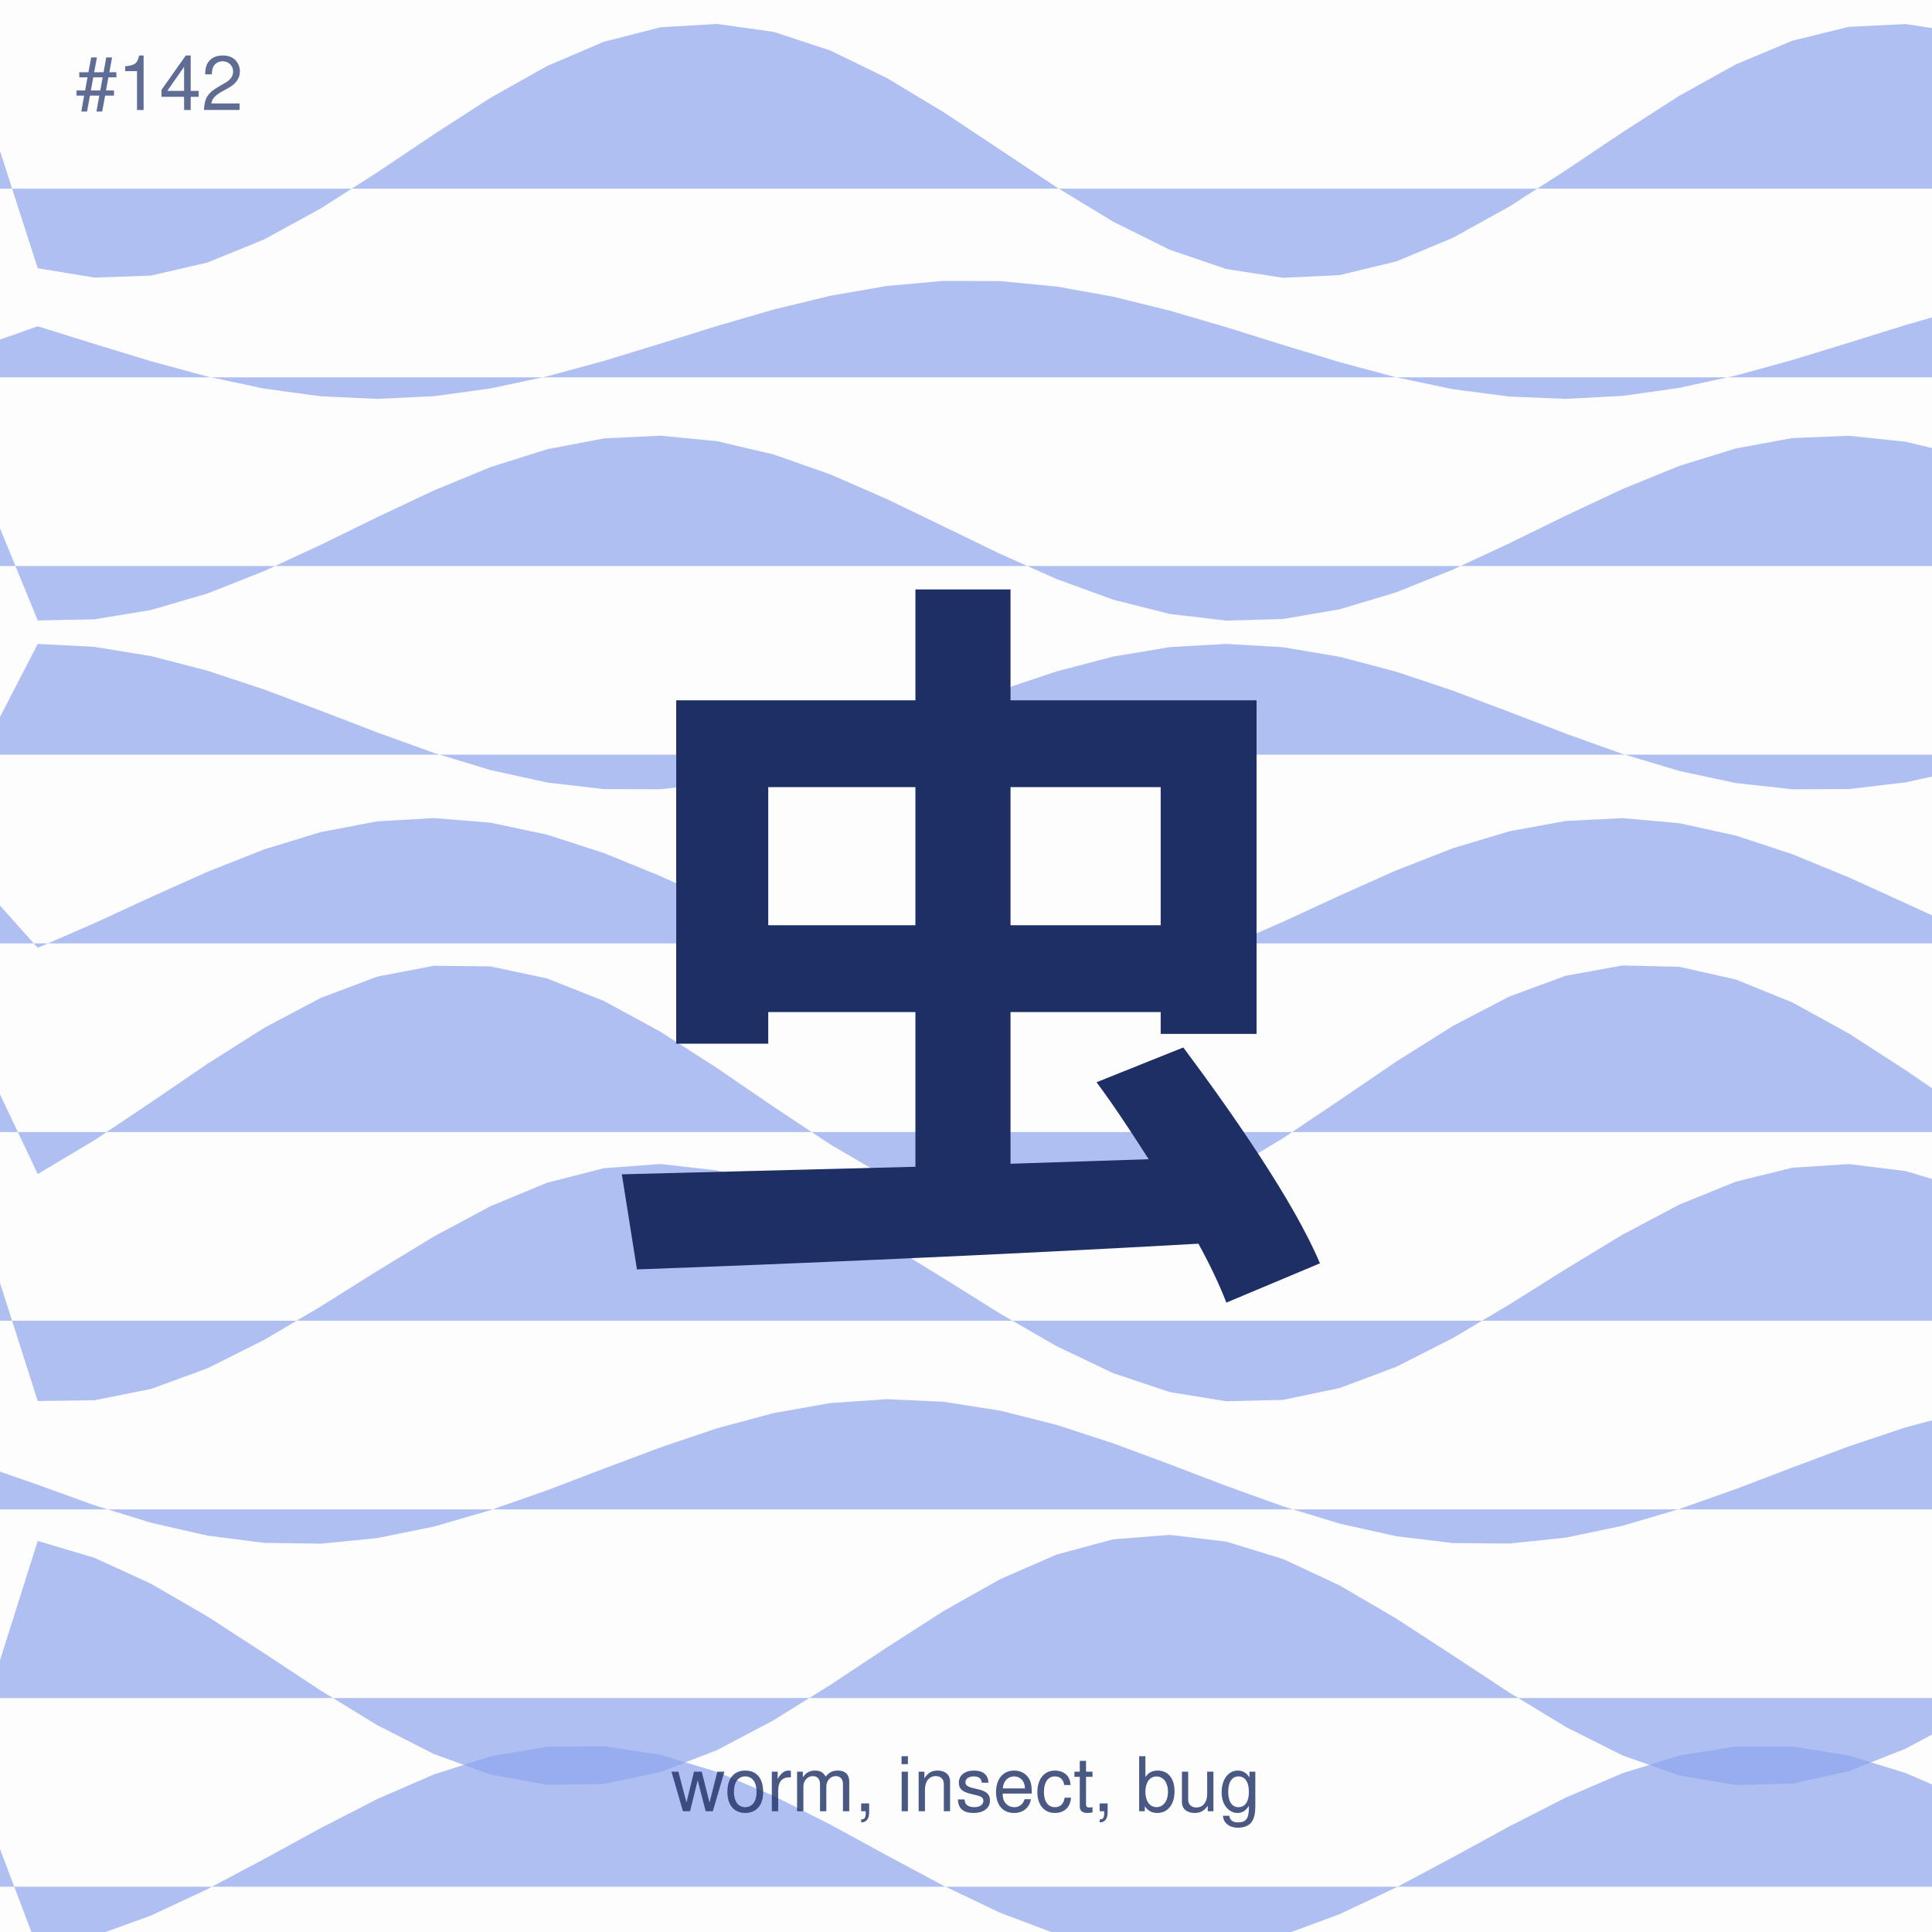
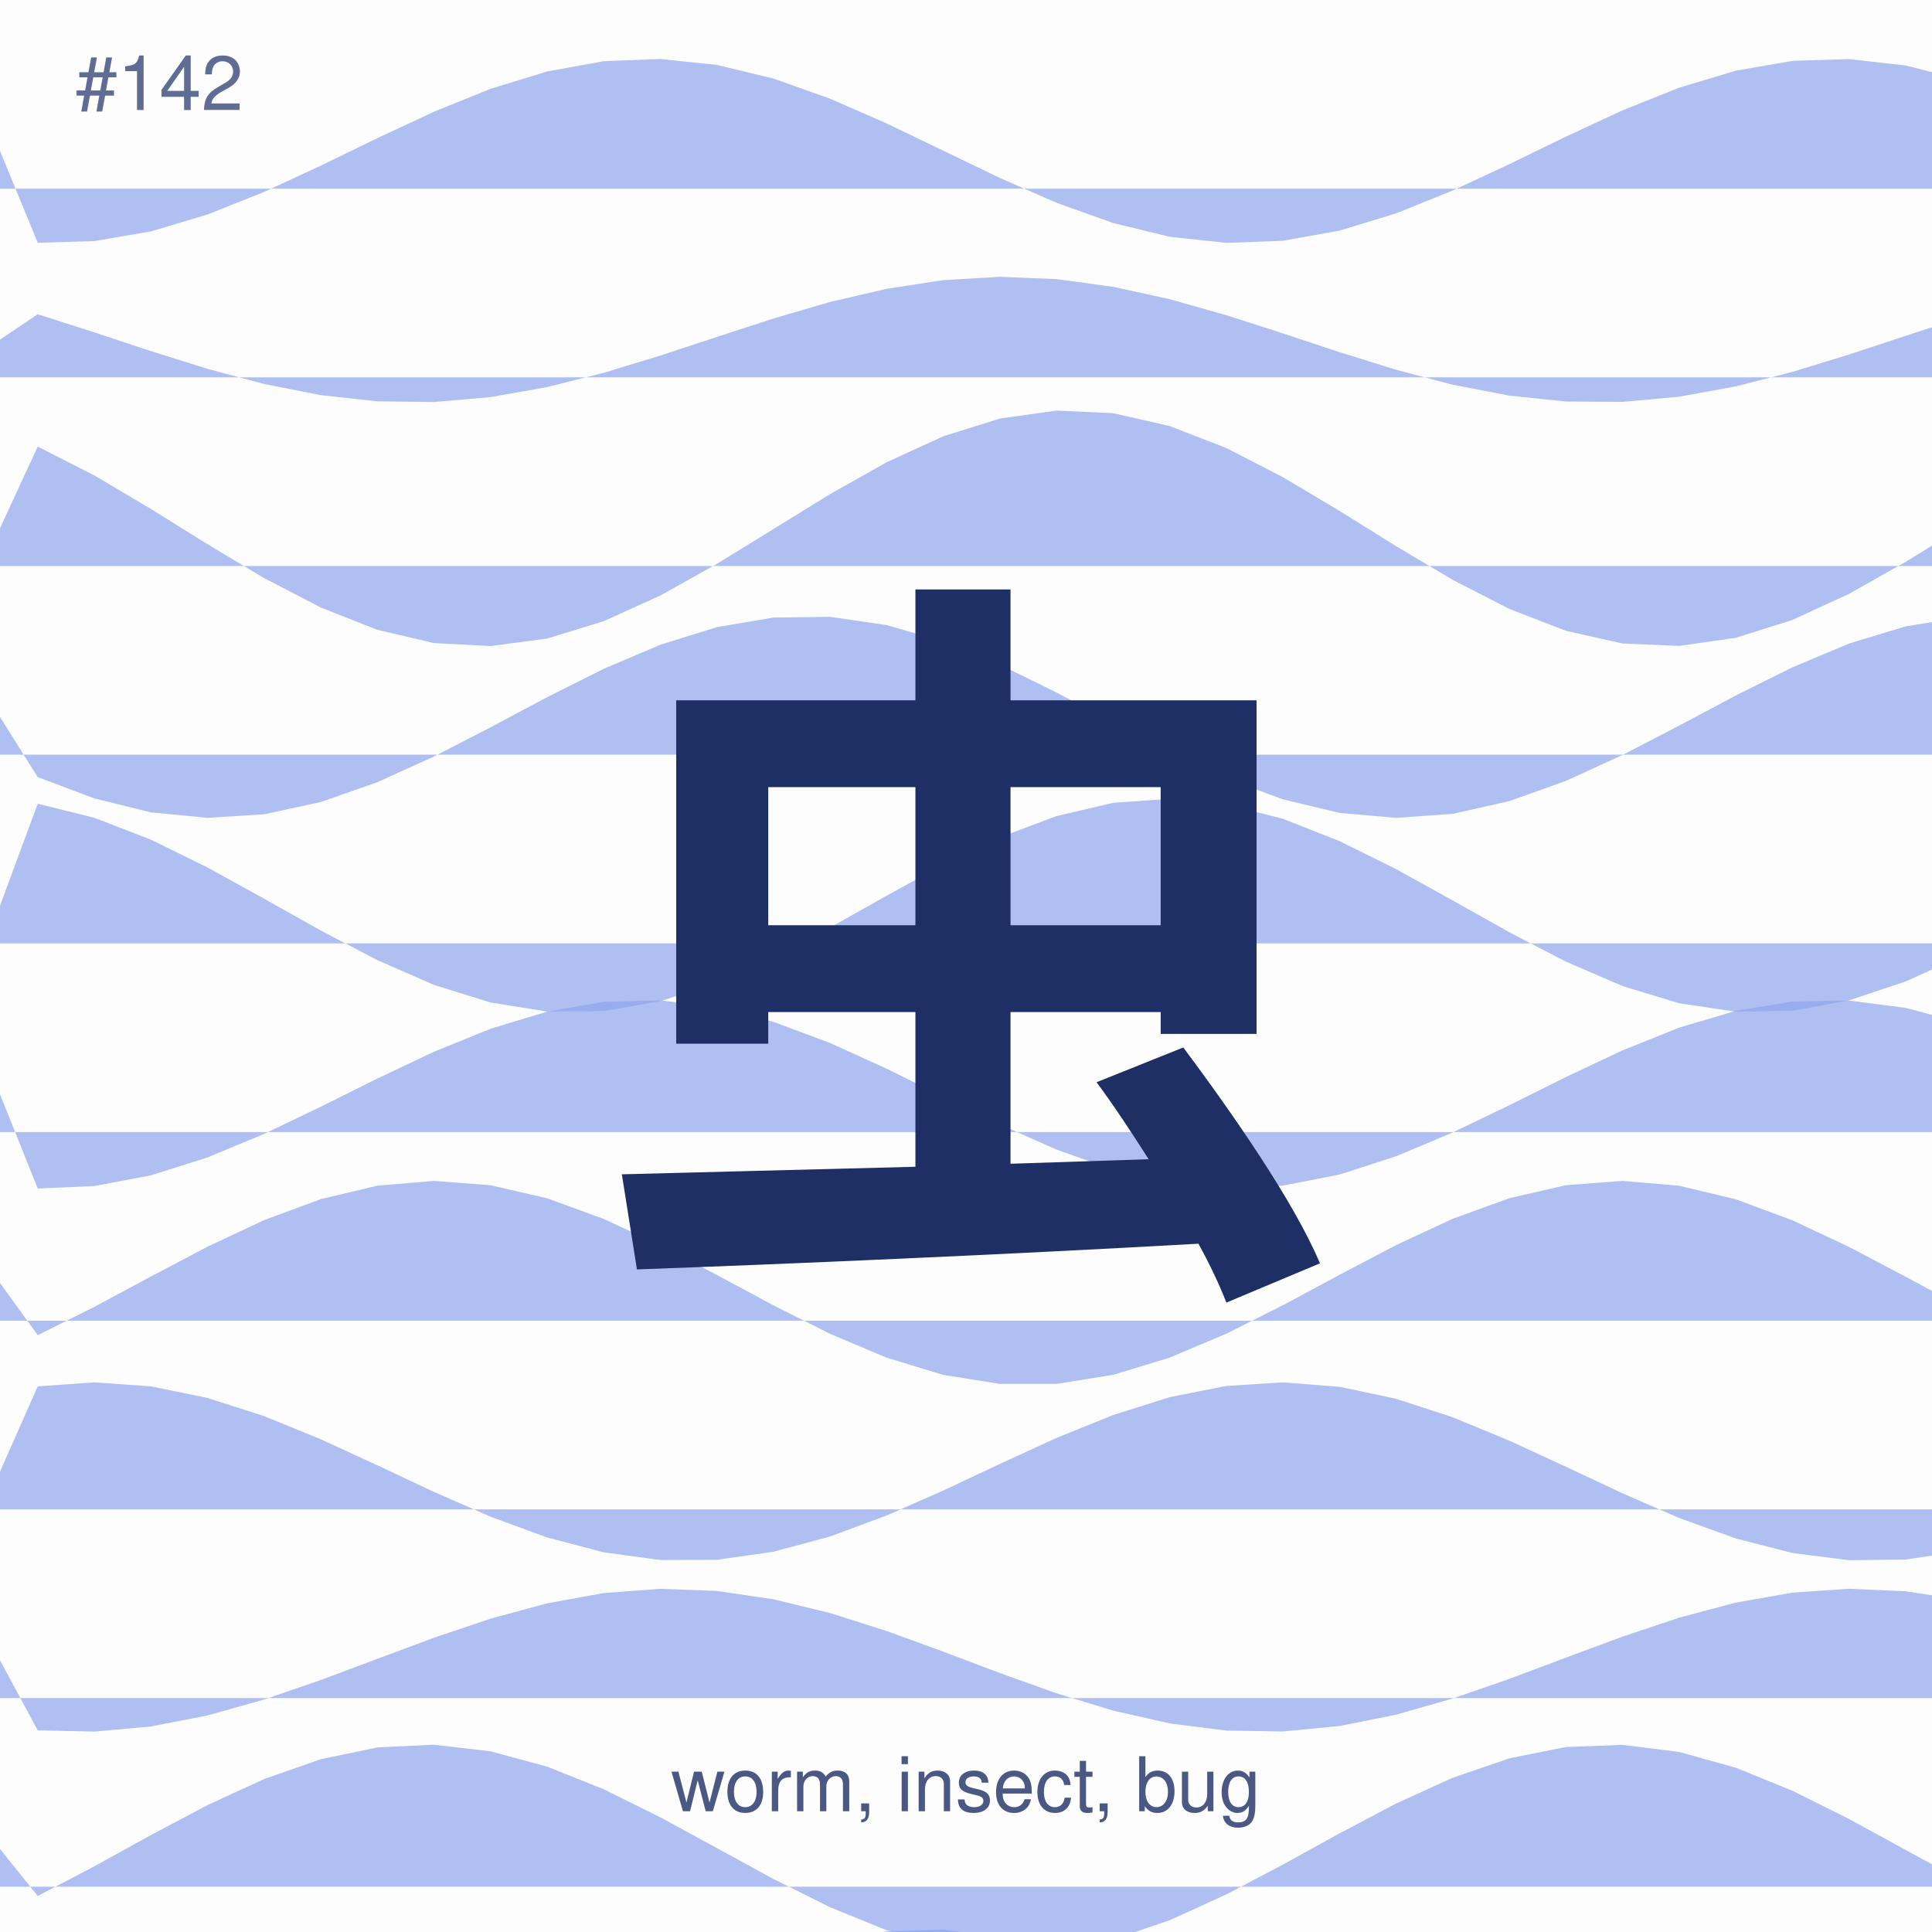
<svg xmlns="http://www.w3.org/2000/svg" width="512" height="512" viewBox="0 0 512 512">
  <defs>
    <style>
      .radical-text {
        font-family: 'Hiragino Sans', 'Yu Gothic', 'Meiryo', 'MS Gothic', 'SimSun', 'Takao', 'IPAexGothic', 'IPAGothic', 'VL Gothic', 'Noto Sans CJK JP', 'Arial Unicode MS', serif;
        font-size: 200px;
        text-anchor: middle;
        dominant-baseline: middle;
        fill: #1d2f65;
        font-weight: bold;
      }
      .number-text {
        font-family: 'Helvetica', 'Arial', sans-serif;
        font-size: 20px;
        text-anchor: start;
        dominant-baseline: hanging;
        fill: #1d2f65;
        opacity: 0.7;
        font-weight: normal;
      }
      .meaning-text {
        font-family: 'Helvetica', 'Arial', sans-serif;
        font-size: 20px;
        text-anchor: middle;
        dominant-baseline: baseline;
        fill: #1d2f65;
        opacity: 0.8;
        font-weight: normal;
      }
    </style>
  </defs>
  <rect width="512" height="512" fill="#fdfdfe" />
  <g opacity="0.6">
-     <path d="M 0,40 L 10,71.082 L 25,73.558 L 40,73.037 L 55,69.564 L 70,63.451 L 85,55.242 L 100,45.673 L 115,35.596 L 130,25.913 L 145,17.488 L 160,11.074 L 175,7.244 L 190,6.34 L 205,8.443 L 220,13.364 L 235,20.665 L 250,29.693 L 265,39.642 L 280,49.623 L 295,58.744 L 310,66.19 L 325,71.298 L 340,73.609 L 355,72.919 L 370,69.287 L 385,63.04 L 400,54.735 L 415,45.113 L 430,35.035 L 445,25.4 L 460,17.069 L 475,10.787 L 490,7.114 L 505,6.379 L 520,8.647 L 512,50 L 0,50 Z" fill="#4169E1" opacity="0.7" />
-     <path d="M 0,90 L 10,86.467 L 25,91.148 L 40,95.726 L 55,99.793 L 70,102.985 L 85,105.017 L 100,105.708 L 115,104.995 L 130,102.943 L 145,99.735 L 160,95.657 L 175,91.074 L 190,86.395 L 205,82.038 L 220,78.392 L 235,75.783 L 250,74.444 L 265,74.495 L 280,75.93 L 295,78.622 L 310,82.331 L 325,86.725 L 340,91.411 L 355,95.971 L 370,99.998 L 385,103.132 L 400,105.093 L 415,105.705 L 430,104.915 L 445,102.792 L 460,99.527 L 475,95.41 L 490,90.811 L 505,86.139 L 520,81.811 L 512,100 L 0,100 Z" fill="#4169E1" opacity="0.7" />
-     <path d="M 0,140 L 10,164.426 L 25,164.123 L 40,161.665 L 55,157.272 L 70,151.336 L 85,144.388 L 100,137.047 L 115,129.971 L 130,123.79 L 145,119.057 L 160,116.195 L 175,115.46 L 190,116.916 L 205,120.435 L 220,125.701 L 235,132.244 L 250,139.481 L 265,146.763 L 280,153.442 L 295,158.92 L 310,162.708 L 325,164.467 L 340,164.041 L 355,161.467 L 370,156.976 L 385,150.968 L 400,143.981 L 415,136.638 L 430,129.595 L 445,123.482 L 460,118.844 L 475,116.096 L 490,115.484 L 505,117.061 L 520,120.687 L 512,150 L 0,150 Z" fill="#4169E1" opacity="0.7" />
-     <path d="M 0,190 L 10,170.647 L 25,171.428 L 40,173.867 L 55,177.748 L 70,182.723 L 85,188.348 L 100,194.121 L 115,199.525 L 130,204.079 L 145,207.375 L 160,209.119 L 175,209.155 L 190,207.48 L 205,204.244 L 220,199.735 L 235,194.357 L 250,188.589 L 265,182.948 L 280,177.936 L 295,174.002 L 310,171.497 L 325,170.645 L 340,171.522 L 355,174.049 L 370,178.002 L 385,183.026 L 400,188.673 L 415,194.438 L 430,199.807 L 445,204.3 L 460,207.516 L 475,209.167 L 490,209.106 L 505,207.338 L 520,204.021 L 512,200 L 0,200 Z" fill="#4169E1" opacity="0.7" />
-     <path d="M 0,240 L 10,251.181 L 25,244.673 L 40,237.748 L 55,231.023 L 70,225.101 L 85,220.509 L 100,217.659 L 115,216.804 L 130,218.021 L 145,221.202 L 160,226.062 L 175,232.166 L 190,238.971 L 205,245.867 L 220,252.24 L 235,257.519 L 250,261.233 L 265,263.05 L 280,262.809 L 295,260.53 L 310,256.417 L 325,250.838 L 340,244.29 L 355,237.36 L 370,230.665 L 385,224.804 L 400,220.301 L 415,217.557 L 430,216.818 L 445,218.15 L 460,221.433 L 475,226.376 L 490,232.535 L 505,239.361 L 520,246.244 L 512,250 L 0,250 Z" fill="#4169E1" opacity="0.7" />
-     <path d="M 0,290 L 10,311.138 L 25,302.184 L 40,292.142 L 55,281.909 L 70,272.399 L 85,264.461 L 100,258.804 L 115,255.934 L 130,256.107 L 145,259.307 L 160,265.249 L 175,273.402 L 190,283.038 L 205,293.296 L 220,303.259 L 235,312.038 L 250,318.848 L 265,323.081 L 280,324.36 L 295,322.569 L 310,317.868 L 325,310.679 L 340,301.642 L 355,291.565 L 370,281.349 L 385,271.905 L 400,264.078 L 415,258.566 L 430,255.862 L 445,256.207 L 460,259.572 L 475,265.654 L 490,273.911 L 505,283.605 L 520,293.871 L 512,300 L 0,300 Z" fill="#4169E1" opacity="0.7" />
-     <path d="M 0,340 L 10,371.286 L 25,371.078 L 40,368.094 L 55,362.601 L 70,355.088 L 85,346.228 L 100,336.811 L 115,327.68 L 130,319.648 L 145,313.435 L 160,309.595 L 175,308.47 L 190,310.163 L 205,314.52 L 220,321.153 L 235,329.47 L 250,338.728 L 265,348.099 L 280,356.747 L 295,363.899 L 310,368.916 L 325,371.35 L 340,370.983 L 355,367.849 L 370,362.228 L 385,354.62 L 400,345.707 L 415,336.284 L 430,327.193 L 445,319.246 L 460,313.153 L 475,309.458 L 490,308.491 L 505,310.339 L 520,314.836 L 512,350 L 0,350 Z" fill="#4169E1" opacity="0.7" />
-     <path d="M 0,390 L 10,393.477 L 25,398.905 L 40,403.538 L 55,406.961 L 70,408.869 L 85,409.092 L 100,407.609 L 115,404.554 L 130,400.198 L 145,394.931 L 160,389.224 L 175,383.586 L 190,378.521 L 205,374.482 L 220,371.828 L 235,370.798 L 250,371.483 L 265,373.822 L 280,377.607 L 295,382.498 L 310,388.059 L 325,393.794 L 340,399.19 L 355,403.765 L 370,407.11 L 385,408.927 L 400,409.054 L 415,407.478 L 430,404.341 L 445,399.923 L 460,394.618 L 475,388.902 L 490,383.283 L 505,378.264 L 520,374.293 L 512,400 L 0,400 Z" fill="#4169E1" opacity="0.7" />
-     <path d="M 0,440 L 10,408.373 L 25,412.825 L 40,419.704 L 55,428.396 L 70,438.124 L 85,448.02 L 100,457.2 L 115,464.843 L 130,470.267 L 145,472.988 L 160,472.761 L 175,469.609 L 190,463.811 L 205,455.886 L 220,446.543 L 235,436.615 L 250,426.989 L 265,418.526 L 280,411.98 L 295,407.938 L 310,406.76 L 325,408.551 L 340,413.151 L 355,420.149 L 370,428.921 L 385,438.683 L 400,448.562 L 415,457.676 L 430,465.211 L 445,470.495 L 460,473.054 L 475,472.661 L 490,469.35 L 505,463.417 L 520,455.393 L 512,450 L 0,450 Z" fill="#4169E1" opacity="0.7" />
-     <path d="M 0,490 L 10,516.454 L 25,513.077 L 40,507.638 L 55,500.623 L 70,492.66 L 85,484.459 L 100,476.753 L 115,470.231 L 130,465.474 L 145,462.908 L 160,462.762 L 175,465.049 L 190,469.565 L 205,475.907 L 220,483.507 L 235,491.687 L 250,499.717 L 265,506.878 L 280,512.532 L 295,516.173 L 310,517.477 L 325,516.325 L 340,512.823 L 355,507.281 L 370,500.196 L 385,492.2 L 400,484.008 L 415,476.35 L 430,469.913 L 445,465.269 L 460,462.835 L 475,462.827 L 490,465.246 L 505,469.877 L 520,476.305 L 512,500 L 0,500 Z" fill="#4169E1" opacity="0.7" />
-     <path d="M 0,540 L 10,547.015 L 25,538.784 L 40,530.662 L 55,523.374 L 70,517.571 L 85,513.772 L 100,512.315 L 115,513.332 L 130,516.731 L 145,522.208 L 160,529.275 L 175,537.3 L 190,545.566 L 205,553.334 L 220,559.912 L 235,564.711 L 250,567.303 L 265,567.456 L 280,565.156 L 295,560.609 L 310,554.221 L 325,546.563 L 340,538.319 L 355,530.225 L 370,523.004 L 385,517.301 L 400,513.626 L 415,512.307 L 430,513.461 L 445,516.986 L 460,522.567 L 475,529.706 L 490,537.763 L 505,546.021 L 520,553.741 L 512,550 L 0,550 Z" fill="#4169E1" opacity="0.7" />
+     <path d="M 0,40 L 10,64.331 L 25,63.891 L 40,61.318 L 55,56.84 L 70,50.858 L 85,43.907 L 100,36.606 L 115,29.608 L 130,23.539 L 145,18.94 L 160,16.222 L 175,15.628 L 190,17.212 L 205,20.831 L 220,26.162 L 235,32.73 L 250,39.946 L 265,47.168 L 280,53.749 L 295,59.103 L 310,62.749 L 325,64.364 L 340,63.802 L 355,61.114 L 370,56.54 L 385,50.489 L 400,43.5 L 415,36.199 L 430,29.238 L 445,23.237 L 460,18.735 L 475,16.131 L 490,15.66 L 505,17.363 L 520,21.088 L 512,50 L 0,50 Z" fill="#4169E1" opacity="0.7" />
+     <path d="M 0,90 L 10,83.283 L 25,88.083 L 40,93.055 L 55,97.754 L 70,101.76 L 85,104.715 L 100,106.357 L 115,106.537 L 130,105.24 L 145,102.581 L 160,98.799 L 175,94.231 L 190,89.285 L 205,84.402 L 220,80.02 L 235,76.529 L 250,74.242 L 265,73.362 L 280,73.968 L 295,76.007 L 310,79.295 L 325,83.54 L 340,88.362 L 355,93.33 L 370,98 L 385,101.956 L 400,104.844 L 415,106.406 L 430,106.503 L 445,105.125 L 460,102.396 L 475,98.56 L 490,93.959 L 505,89.005 L 520,84.14 L 512,100 L 0,100 Z" fill="#4169E1" opacity="0.7" />
+     <path d="M 0,140 L 10,118.355 L 25,125.994 L 40,134.885 L 55,144.232 L 70,153.201 L 85,160.992 L 100,166.906 L 115,170.418 L 130,171.212 L 145,169.219 L 160,164.615 L 175,157.812 L 190,149.419 L 205,140.184 L 220,130.932 L 235,122.491 L 250,115.613 L 265,110.915 L 280,108.814 L 295,109.499 L 310,112.908 L 325,118.738 L 340,126.467 L 355,135.404 L 370,144.753 L 385,153.676 L 400,161.378 L 415,167.171 L 430,170.536 L 445,171.174 L 460,169.027 L 475,164.287 L 490,157.377 L 505,148.916 L 520,139.658 L 512,150 L 0,150 Z" fill="#4169E1" opacity="0.7" />
+     <path d="M 0,190 L 10,205.946 L 25,211.578 L 40,215.283 L 55,216.73 L 70,215.788 L 85,212.543 L 100,207.285 L 115,200.482 L 130,192.743 L 145,184.759 L 160,177.243 L 175,170.867 L 190,166.2 L 205,163.658 L 220,163.47 L 235,165.652 L 250,170.008 L 265,176.151 L 280,183.53 L 295,191.487 L 310,199.312 L 325,206.305 L 340,211.841 L 355,215.426 L 370,216.74 L 385,215.666 L 400,212.298 L 415,206.939 L 430,200.067 L 445,192.296 L 460,184.319 L 475,176.85 L 490,170.556 L 505,165.998 L 520,163.585 L 512,200 L 0,200 Z" fill="#4169E1" opacity="0.7" />
+     <path d="M 0,240 L 10,212.996 L 25,216.723 L 40,222.53 L 55,229.897 L 70,238.167 L 85,246.6 L 100,254.444 L 115,260.997 L 130,265.675 L 145,268.06 L 160,267.938 L 175,265.32 L 190,260.441 L 205,253.735 L 220,245.803 L 235,237.352 L 250,229.138 L 265,221.894 L 280,216.268 L 295,212.761 L 310,211.688 L 325,213.143 L 340,216.998 L 355,222.907 L 370,230.343 L 385,238.642 L 400,247.062 L 415,254.851 L 430,261.314 L 445,265.873 L 460,268.12 L 475,267.856 L 490,265.103 L 505,260.108 L 520,253.317 L 512,250 L 0,250 Z" fill="#4169E1" opacity="0.7" />
+     <path d="M 0,290 L 10,314.965 L 25,314.306 L 40,311.476 L 55,306.728 L 70,300.485 L 85,293.306 L 100,285.832 L 115,278.73 L 130,272.634 L 145,268.09 L 160,265.503 L 175,265.104 L 190,266.93 L 205,270.815 L 220,276.415 L 235,283.228 L 250,290.646 L 265,298.007 L 280,304.652 L 295,309.988 L 310,313.539 L 325,314.987 L 340,314.203 L 355,311.257 L 370,306.413 L 385,300.102 L 400,292.889 L 415,285.418 L 430,278.356 L 445,272.334 L 460,267.89 L 475,265.422 L 490,265.149 L 505,267.095 L 520,271.088 L 512,300 L 0,300 Z" fill="#4169E1" opacity="0.7" />
+     <path d="M 0,340 L 10,353.825 L 25,346.338 L 40,338.284 L 55,330.383 L 70,323.342 L 85,317.788 L 100,314.219 L 115,312.952 L 130,314.102 L 145,317.565 L 160,323.032 L 175,330.015 L 190,337.89 L 205,345.953 L 220,353.484 L 235,359.811 L 250,364.369 L 265,366.749 L 280,366.74 L 295,364.343 L 310,359.771 L 325,353.432 L 340,345.895 L 355,337.83 L 370,329.959 L 385,322.986 L 400,317.532 L 415,314.085 L 430,312.953 L 445,314.237 L 460,317.822 L 475,323.389 L 490,330.439 L 505,338.343 L 520,346.396 L 512,350 L 0,350 Z" fill="#4169E1" opacity="0.7" />
+     <path d="M 0,390 L 10,367.402 L 25,366.343 L 40,367.398 L 55,370.471 L 70,375.288 L 85,381.42 L 100,388.319 L 115,395.367 L 130,401.936 L 145,407.439 L 160,411.384 L 175,413.419 L 190,413.362 L 205,411.218 L 220,407.179 L 235,401.605 L 250,394.995 L 265,387.938 L 280,381.066 L 295,374.992 L 310,370.258 L 325,367.288 L 340,366.347 L 355,367.518 L 370,370.698 L 385,375.602 L 400,381.792 L 415,388.716 L 430,395.754 L 445,402.278 L 460,407.705 L 475,411.551 L 490,413.472 L 505,413.296 L 520,411.039 L 512,400 L 0,400 Z" fill="#4169E1" opacity="0.7" />
+     <path d="M 0,440 L 10,458.559 L 25,458.89 L 40,457.533 L 55,454.611 L 70,450.383 L 85,445.227 L 100,439.605 L 115,434.018 L 130,428.966 L 145,424.899 L 160,422.18 L 175,421.054 L 190,421.62 L 205,423.828 L 220,427.481 L 235,432.252 L 250,437.714 L 265,443.382 L 280,448.747 L 295,453.33 L 310,456.723 L 325,458.622 L 340,458.858 L 355,457.409 L 370,454.405 L 385,450.114 L 400,444.92 L 415,439.286 L 430,433.716 L 445,428.708 L 460,424.708 L 475,422.074 L 490,421.041 L 505,421.702 L 520,423.997 L 512,450 L 0,450 Z" fill="#4169E1" opacity="0.7" />
+     <path d="M 0,490 L 10,502.451 L 25,494.587 L 40,486.314 L 55,478.369 L 70,471.463 L 85,466.214 L 100,463.089 L 115,462.367 L 130,464.115 L 145,468.174 L 160,474.183 L 175,481.605 L 190,489.777 L 205,497.969 L 220,505.449 L 235,511.549 L 250,515.724 L 265,517.601 L 280,517.013 L 295,514.011 L 310,508.865 L 325,502.034 L 340,494.128 L 355,485.853 L 370,477.948 L 385,471.12 L 400,465.979 L 415,462.983 L 430,462.401 L 445,464.284 L 460,468.464 L 475,474.568 L 490,482.05 L 505,490.243 L 520,498.414 L 512,500 L 0,500 Z" fill="#4169E1" opacity="0.7" />
+     <path d="M 0,540 L 10,540.204 L 25,548.699 L 40,556.417 L 55,562.669 L 70,566.895 L 85,568.72 L 100,567.978 L 115,564.738 L 130,559.288 L 145,552.115 L 160,543.859 L 175,535.259 L 190,527.083 L 205,520.06 L 220,514.819 L 235,511.826 L 250,511.351 L 265,513.435 L 280,517.891 L 295,524.323 L 310,532.155 L 325,540.688 L 340,549.159 L 355,556.812 L 370,562.963 L 385,567.064 L 400,568.746 L 415,567.861 L 430,564.487 L 445,558.926 L 460,551.674 L 475,543.379 L 490,534.783 L 505,526.652 L 520,519.714 L 512,550 L 0,550 Z" fill="#4169E1" opacity="0.7" />
  </g>
  <text x="256" y="256" class="radical-text">虫</text>
  <text x="20" y="20" class="number-text">#142</text>
  <text x="256" y="480" class="meaning-text">worm, insect, bug</text>
</svg>
